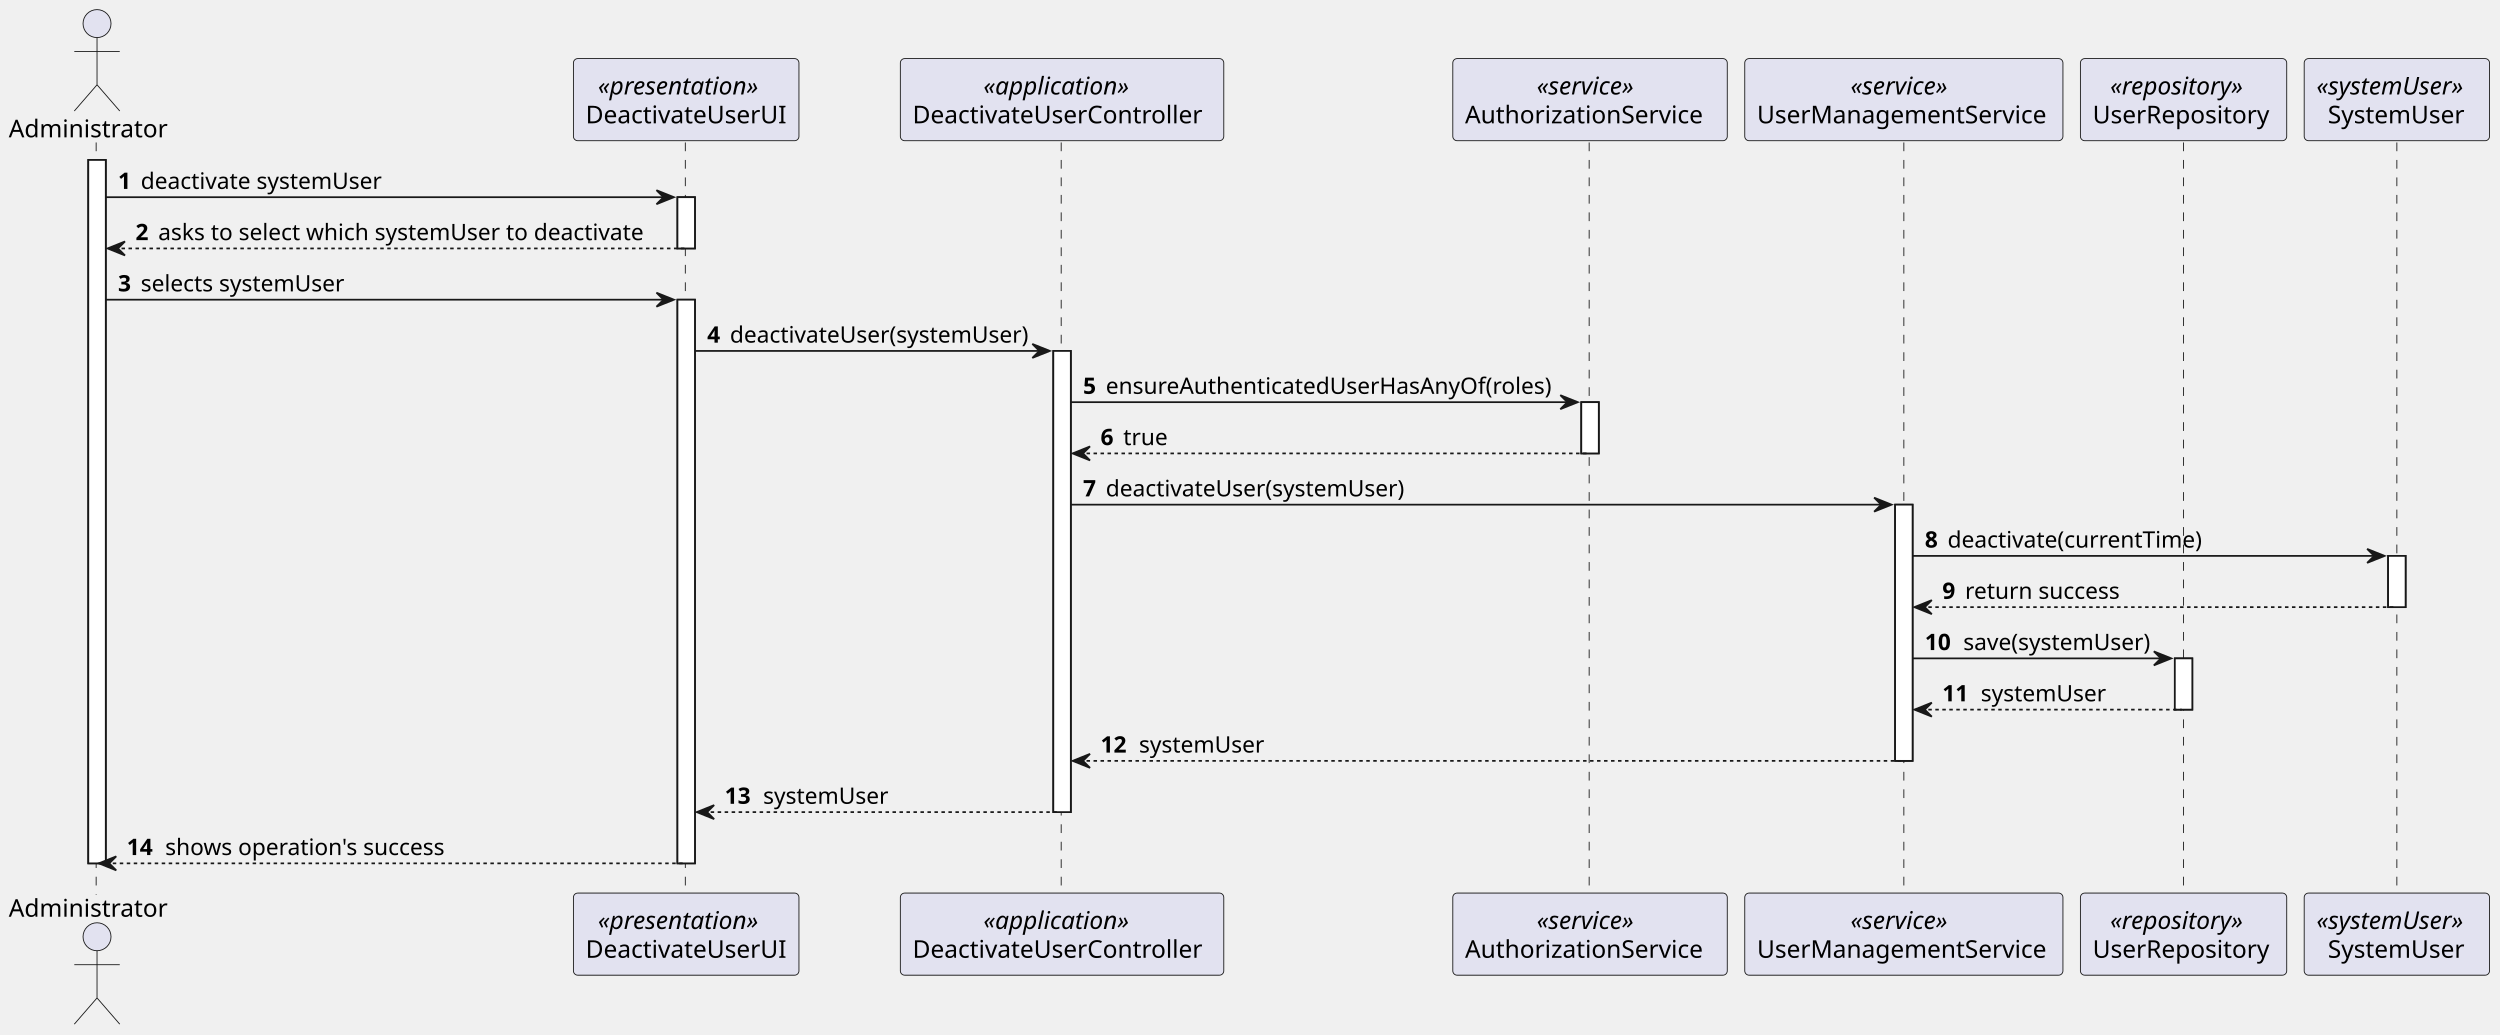
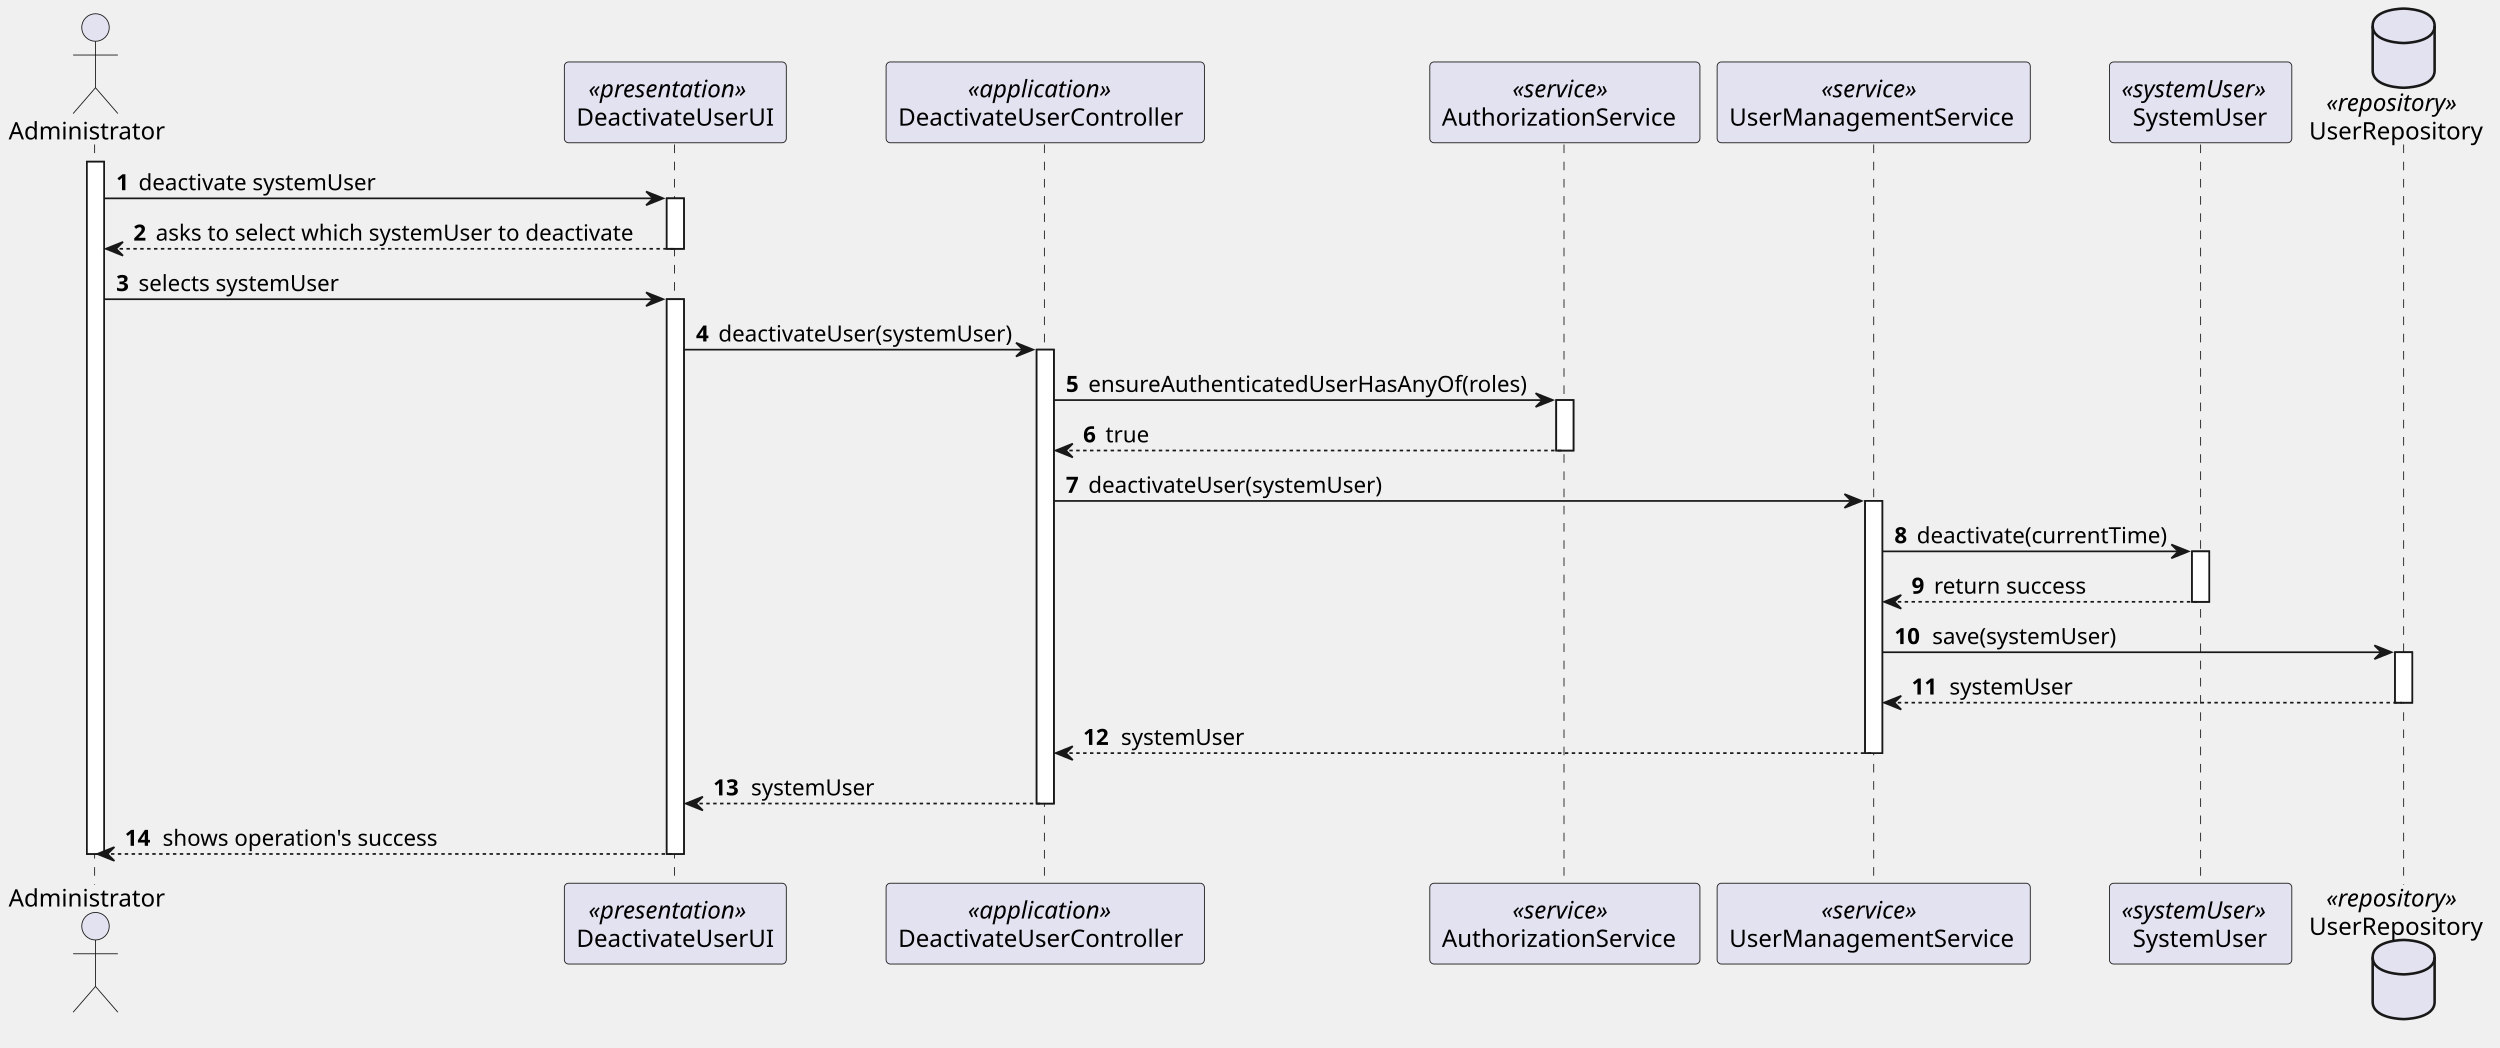
- <svg xmlns="http://www.w3.org/2000/svg" contentStyleType="text/css" height="592px" preserveAspectRatio="none" style="width:1430px;height:592px;background:#FFFFFF;" version="1.1" viewBox="0 0 1430 592" width="1430px" zoomAndPan="magnify">
+ <svg xmlns="http://www.w3.org/2000/svg" contentStyleType="text/css" height="609px" preserveAspectRatio="none" style="width:1453px;height:609px;background:#FFFFFF;" version="1.1" viewBox="0 0 1453 609" width="1453px" zoomAndPan="magnify">
  <defs />
  <g>
-     <rect fill="#FFFFFF" height="402.348" style="stroke:#181818;stroke-width:1.0;" width="10" x="50.5" y="91.488" />
-     <rect fill="#FFFFFF" height="29.311" style="stroke:#181818;stroke-width:1.0;" width="10" x="387.5" y="112.799" />
-     <rect fill="#FFFFFF" height="322.416" style="stroke:#181818;stroke-width:1.0;" width="10" x="387.5" y="171.42" />
-     <rect fill="#FFFFFF" height="263.795" style="stroke:#181818;stroke-width:1.0;" width="10" x="602.5" y="200.731" />
-     <rect fill="#FFFFFF" height="29.311" style="stroke:#181818;stroke-width:1.0;" width="10" x="904.5" y="230.041" />
-     <rect fill="#FFFFFF" height="146.553" style="stroke:#181818;stroke-width:1.0;" width="10" x="1084" y="288.662" />
-     <rect fill="#FFFFFF" height="29.311" style="stroke:#181818;stroke-width:1.0;" width="10" x="1244" y="376.594" />
-     <rect fill="#FFFFFF" height="29.311" style="stroke:#181818;stroke-width:1.0;" width="10" x="1366" y="317.973" />
-     <line style="stroke:#181818;stroke-width:0.5;stroke-dasharray:5.0,5.0;" x1="55" x2="55" y1="81.488" y2="511.836" />
-     <line style="stroke:#181818;stroke-width:0.5;stroke-dasharray:5.0,5.0;" x1="392" x2="392" y1="81.488" y2="511.836" />
-     <line style="stroke:#181818;stroke-width:0.5;stroke-dasharray:5.0,5.0;" x1="607" x2="607" y1="81.488" y2="511.836" />
-     <line style="stroke:#181818;stroke-width:0.5;stroke-dasharray:5.0,5.0;" x1="909" x2="909" y1="81.488" y2="511.836" />
-     <line style="stroke:#181818;stroke-width:0.5;stroke-dasharray:5.0,5.0;" x1="1089" x2="1089" y1="81.488" y2="511.836" />
-     <line style="stroke:#181818;stroke-width:0.5;stroke-dasharray:5.0,5.0;" x1="1249" x2="1249" y1="81.488" y2="511.836" />
-     <line style="stroke:#181818;stroke-width:0.5;stroke-dasharray:5.0,5.0;" x1="1371" x2="1371" y1="81.488" y2="511.836" />
-     <text fill="#000000" font-family="sans-serif" font-size="14" lengthAdjust="spacing" textLength="95" x="5" y="78.535">Administrator</text>
-     <ellipse cx="55.5" cy="13.5" fill="#E2E2F0" rx="8" ry="8" style="stroke:#181818;stroke-width:0.5;" />
-     <path d="M55.5,21.5 L55.5,48.5 M42.5,29.5 L68.5,29.5 M55.5,48.5 L42.5,63.5 M55.5,48.5 L68.5,63.5 " fill="none" style="stroke:#181818;stroke-width:0.5;" />
-     <text fill="#000000" font-family="sans-serif" font-size="14" lengthAdjust="spacing" textLength="95" x="5" y="524.371">Administrator</text>
-     <ellipse cx="55.5" cy="535.824" fill="#E2E2F0" rx="8" ry="8" style="stroke:#181818;stroke-width:0.5;" />
-     <path d="M55.5,543.824 L55.5,570.824 M42.5,551.824 L68.5,551.824 M55.5,570.824 L42.5,585.824 M55.5,570.824 L68.5,585.824 " fill="none" style="stroke:#181818;stroke-width:0.5;" />
-     <rect fill="#E2E2F0" height="46.977" rx="2.5" ry="2.5" style="stroke:#181818;stroke-width:0.5;" width="129" x="328" y="33.512" />
-     <text fill="#000000" font-family="sans-serif" font-size="14" font-style="italic" lengthAdjust="spacing" textLength="101" x="342" y="54.047">«presentation»</text>
-     <text fill="#000000" font-family="sans-serif" font-size="14" lengthAdjust="spacing" textLength="115" x="335" y="70.535">DeactivateUserUI</text>
-     <rect fill="#E2E2F0" height="46.977" rx="2.5" ry="2.5" style="stroke:#181818;stroke-width:0.5;" width="129" x="328" y="510.836" />
-     <text fill="#000000" font-family="sans-serif" font-size="14" font-style="italic" lengthAdjust="spacing" textLength="101" x="342" y="531.371">«presentation»</text>
-     <text fill="#000000" font-family="sans-serif" font-size="14" lengthAdjust="spacing" textLength="115" x="335" y="547.859">DeactivateUserUI</text>
-     <rect fill="#E2E2F0" height="46.977" rx="2.5" ry="2.5" style="stroke:#181818;stroke-width:0.5;" width="185" x="515" y="33.512" />
-     <text fill="#000000" font-family="sans-serif" font-size="14" font-style="italic" lengthAdjust="spacing" textLength="90" x="562.5" y="54.047">«application»</text>
-     <text fill="#000000" font-family="sans-serif" font-size="14" lengthAdjust="spacing" textLength="171" x="522" y="70.535">DeactivateUserController</text>
-     <rect fill="#E2E2F0" height="46.977" rx="2.5" ry="2.5" style="stroke:#181818;stroke-width:0.5;" width="185" x="515" y="510.836" />
-     <text fill="#000000" font-family="sans-serif" font-size="14" font-style="italic" lengthAdjust="spacing" textLength="90" x="562.5" y="531.371">«application»</text>
-     <text fill="#000000" font-family="sans-serif" font-size="14" lengthAdjust="spacing" textLength="171" x="522" y="547.859">DeactivateUserController</text>
-     <rect fill="#E2E2F0" height="46.977" rx="2.5" ry="2.5" style="stroke:#181818;stroke-width:0.5;" width="157" x="831" y="33.512" />
-     <text fill="#000000" font-family="sans-serif" font-size="14" font-style="italic" lengthAdjust="spacing" textLength="61" x="879" y="54.047">«service»</text>
-     <text fill="#000000" font-family="sans-serif" font-size="14" lengthAdjust="spacing" textLength="143" x="838" y="70.535">AuthorizationService</text>
-     <rect fill="#E2E2F0" height="46.977" rx="2.5" ry="2.5" style="stroke:#181818;stroke-width:0.5;" width="157" x="831" y="510.836" />
-     <text fill="#000000" font-family="sans-serif" font-size="14" font-style="italic" lengthAdjust="spacing" textLength="61" x="879" y="531.371">«service»</text>
-     <text fill="#000000" font-family="sans-serif" font-size="14" lengthAdjust="spacing" textLength="143" x="838" y="547.859">AuthorizationService</text>
-     <rect fill="#E2E2F0" height="46.977" rx="2.5" ry="2.5" style="stroke:#181818;stroke-width:0.5;" width="182" x="998" y="33.512" />
-     <text fill="#000000" font-family="sans-serif" font-size="14" font-style="italic" lengthAdjust="spacing" textLength="61" x="1058.5" y="54.047">«service»</text>
-     <text fill="#000000" font-family="sans-serif" font-size="14" lengthAdjust="spacing" textLength="168" x="1005" y="70.535">UserManagementService</text>
-     <rect fill="#E2E2F0" height="46.977" rx="2.5" ry="2.5" style="stroke:#181818;stroke-width:0.5;" width="182" x="998" y="510.836" />
-     <text fill="#000000" font-family="sans-serif" font-size="14" font-style="italic" lengthAdjust="spacing" textLength="61" x="1058.5" y="531.371">«service»</text>
-     <text fill="#000000" font-family="sans-serif" font-size="14" lengthAdjust="spacing" textLength="168" x="1005" y="547.859">UserManagementService</text>
-     <rect fill="#E2E2F0" height="46.977" rx="2.5" ry="2.5" style="stroke:#181818;stroke-width:0.5;" width="118" x="1190" y="33.512" />
-     <text fill="#000000" font-family="sans-serif" font-size="14" font-style="italic" lengthAdjust="spacing" textLength="84" x="1207" y="54.047">«repository»</text>
-     <text fill="#000000" font-family="sans-serif" font-size="14" lengthAdjust="spacing" textLength="104" x="1197" y="70.535">UserRepository</text>
-     <rect fill="#E2E2F0" height="46.977" rx="2.5" ry="2.5" style="stroke:#181818;stroke-width:0.5;" width="118" x="1190" y="510.836" />
-     <text fill="#000000" font-family="sans-serif" font-size="14" font-style="italic" lengthAdjust="spacing" textLength="84" x="1207" y="531.371">«repository»</text>
-     <text fill="#000000" font-family="sans-serif" font-size="14" lengthAdjust="spacing" textLength="104" x="1197" y="547.859">UserRepository</text>
-     <rect fill="#E2E2F0" height="46.977" rx="2.5" ry="2.5" style="stroke:#181818;stroke-width:0.5;" width="106" x="1318" y="33.512" />
-     <text fill="#000000" font-family="sans-serif" font-size="14" font-style="italic" lengthAdjust="spacing" textLength="92" x="1325" y="54.047">«systemUser»</text>
-     <text fill="#000000" font-family="sans-serif" font-size="14" lengthAdjust="spacing" textLength="79" x="1331.5" y="70.535">SystemUser</text>
-     <rect fill="#E2E2F0" height="46.977" rx="2.5" ry="2.5" style="stroke:#181818;stroke-width:0.5;" width="106" x="1318" y="510.836" />
-     <text fill="#000000" font-family="sans-serif" font-size="14" font-style="italic" lengthAdjust="spacing" textLength="92" x="1325" y="531.371">«systemUser»</text>
-     <text fill="#000000" font-family="sans-serif" font-size="14" lengthAdjust="spacing" textLength="79" x="1331.5" y="547.859">SystemUser</text>
-     <rect fill="#FFFFFF" height="402.348" style="stroke:#181818;stroke-width:1.0;" width="10" x="50.5" y="91.488" />
-     <rect fill="#FFFFFF" height="29.311" style="stroke:#181818;stroke-width:1.0;" width="10" x="387.5" y="112.799" />
-     <rect fill="#FFFFFF" height="322.416" style="stroke:#181818;stroke-width:1.0;" width="10" x="387.5" y="171.42" />
-     <rect fill="#FFFFFF" height="263.795" style="stroke:#181818;stroke-width:1.0;" width="10" x="602.5" y="200.731" />
-     <rect fill="#FFFFFF" height="29.311" style="stroke:#181818;stroke-width:1.0;" width="10" x="904.5" y="230.041" />
-     <rect fill="#FFFFFF" height="146.553" style="stroke:#181818;stroke-width:1.0;" width="10" x="1084" y="288.662" />
-     <rect fill="#FFFFFF" height="29.311" style="stroke:#181818;stroke-width:1.0;" width="10" x="1244" y="376.594" />
-     <rect fill="#FFFFFF" height="29.311" style="stroke:#181818;stroke-width:1.0;" width="10" x="1366" y="317.973" />
-     <polygon fill="#181818" points="375.5,108.799,385.5,112.799,375.5,116.799,379.5,112.799" style="stroke:#181818;stroke-width:1.0;" />
-     <line style="stroke:#181818;stroke-width:1.0;" x1="60.5" x2="381.5" y1="112.799" y2="112.799" />
-     <text fill="#000000" font-family="sans-serif" font-size="13" font-weight="bold" lengthAdjust="spacing" textLength="9" x="67.5" y="108.057">1</text>
-     <text fill="#000000" font-family="sans-serif" font-size="13" lengthAdjust="spacing" textLength="141" x="80.5" y="108.057">deactivate systemUser</text>
-     <polygon fill="#181818" points="71.5,138.109,61.5,142.109,71.5,146.109,67.5,142.109" style="stroke:#181818;stroke-width:1.0;" />
-     <line style="stroke:#181818;stroke-width:1.0;stroke-dasharray:2.0,2.0;" x1="65.5" x2="391.5" y1="142.109" y2="142.109" />
-     <text fill="#000000" font-family="sans-serif" font-size="13" font-weight="bold" lengthAdjust="spacing" textLength="9" x="77.5" y="137.367">2</text>
-     <text fill="#000000" font-family="sans-serif" font-size="13" lengthAdjust="spacing" textLength="290" x="90.5" y="137.367">asks to select which systemUser to deactivate</text>
-     <polygon fill="#181818" points="375.5,167.42,385.5,171.42,375.5,175.42,379.5,171.42" style="stroke:#181818;stroke-width:1.0;" />
-     <line style="stroke:#181818;stroke-width:1.0;" x1="60.5" x2="381.5" y1="171.42" y2="171.42" />
-     <text fill="#000000" font-family="sans-serif" font-size="13" font-weight="bold" lengthAdjust="spacing" textLength="9" x="67.5" y="166.678">3</text>
-     <text fill="#000000" font-family="sans-serif" font-size="13" lengthAdjust="spacing" textLength="121" x="80.5" y="166.678">selects systemUser</text>
-     <polygon fill="#181818" points="590.5,196.731,600.5,200.731,590.5,204.731,594.5,200.731" style="stroke:#181818;stroke-width:1.0;" />
-     <line style="stroke:#181818;stroke-width:1.0;" x1="397.5" x2="596.5" y1="200.731" y2="200.731" />
-     <text fill="#000000" font-family="sans-serif" font-size="13" font-weight="bold" lengthAdjust="spacing" textLength="9" x="404.5" y="195.988">4</text>
-     <text fill="#000000" font-family="sans-serif" font-size="13" lengthAdjust="spacing" textLength="173" x="417.5" y="195.988">deactivateUser(systemUser)</text>
-     <polygon fill="#181818" points="892.5,226.041,902.5,230.041,892.5,234.041,896.5,230.041" style="stroke:#181818;stroke-width:1.0;" />
-     <line style="stroke:#181818;stroke-width:1.0;" x1="612.5" x2="898.5" y1="230.041" y2="230.041" />
-     <text fill="#000000" font-family="sans-serif" font-size="13" font-weight="bold" lengthAdjust="spacing" textLength="9" x="619.5" y="225.299">5</text>
-     <text fill="#000000" font-family="sans-serif" font-size="13" lengthAdjust="spacing" textLength="260" x="632.5" y="225.299">ensureAuthenticatedUserHasAnyOf(roles)</text>
-     <polygon fill="#181818" points="623.5,255.352,613.5,259.352,623.5,263.352,619.5,259.352" style="stroke:#181818;stroke-width:1.0;" />
-     <line style="stroke:#181818;stroke-width:1.0;stroke-dasharray:2.0,2.0;" x1="617.5" x2="908.5" y1="259.352" y2="259.352" />
-     <text fill="#000000" font-family="sans-serif" font-size="13" font-weight="bold" lengthAdjust="spacing" textLength="9" x="629.5" y="254.609">6</text>
-     <text fill="#000000" font-family="sans-serif" font-size="13" lengthAdjust="spacing" textLength="25" x="642.5" y="254.609">true</text>
-     <polygon fill="#181818" points="1072,284.662,1082,288.662,1072,292.662,1076,288.662" style="stroke:#181818;stroke-width:1.0;" />
-     <line style="stroke:#181818;stroke-width:1.0;" x1="612.5" x2="1078" y1="288.662" y2="288.662" />
-     <text fill="#000000" font-family="sans-serif" font-size="13" font-weight="bold" lengthAdjust="spacing" textLength="9" x="619.5" y="283.92">7</text>
-     <text fill="#000000" font-family="sans-serif" font-size="13" lengthAdjust="spacing" textLength="173" x="632.5" y="283.92">deactivateUser(systemUser)</text>
-     <polygon fill="#181818" points="1354,313.973,1364,317.973,1354,321.973,1358,317.973" style="stroke:#181818;stroke-width:1.0;" />
-     <line style="stroke:#181818;stroke-width:1.0;" x1="1094" x2="1360" y1="317.973" y2="317.973" />
-     <text fill="#000000" font-family="sans-serif" font-size="13" font-weight="bold" lengthAdjust="spacing" textLength="9" x="1101" y="313.231">8</text>
-     <text fill="#000000" font-family="sans-serif" font-size="13" lengthAdjust="spacing" textLength="148" x="1114" y="313.231">deactivate(currentTime)</text>
-     <polygon fill="#181818" points="1105,343.283,1095,347.283,1105,351.283,1101,347.283" style="stroke:#181818;stroke-width:1.0;" />
-     <line style="stroke:#181818;stroke-width:1.0;stroke-dasharray:2.0,2.0;" x1="1099" x2="1370" y1="347.283" y2="347.283" />
-     <text fill="#000000" font-family="sans-serif" font-size="13" font-weight="bold" lengthAdjust="spacing" textLength="9" x="1111" y="342.541">9</text>
-     <text fill="#000000" font-family="sans-serif" font-size="13" lengthAdjust="spacing" textLength="92" x="1124" y="342.541">return success</text>
-     <polygon fill="#181818" points="1232,372.594,1242,376.594,1232,380.594,1236,376.594" style="stroke:#181818;stroke-width:1.0;" />
-     <line style="stroke:#181818;stroke-width:1.0;" x1="1094" x2="1238" y1="376.594" y2="376.594" />
-     <text fill="#000000" font-family="sans-serif" font-size="13" font-weight="bold" lengthAdjust="spacing" textLength="18" x="1101" y="371.852">10</text>
-     <text fill="#000000" font-family="sans-serif" font-size="13" lengthAdjust="spacing" textLength="109" x="1123" y="371.852">save(systemUser)</text>
-     <polygon fill="#181818" points="1105,401.904,1095,405.904,1105,409.904,1101,405.904" style="stroke:#181818;stroke-width:1.0;" />
-     <line style="stroke:#181818;stroke-width:1.0;stroke-dasharray:2.0,2.0;" x1="1099" x2="1248" y1="405.904" y2="405.904" />
-     <text fill="#000000" font-family="sans-serif" font-size="13" font-weight="bold" lengthAdjust="spacing" textLength="18" x="1111" y="401.162">11</text>
-     <text fill="#000000" font-family="sans-serif" font-size="13" lengthAdjust="spacing" textLength="73" x="1133" y="401.162">systemUser</text>
-     <polygon fill="#181818" points="623.5,431.215,613.5,435.215,623.5,439.215,619.5,435.215" style="stroke:#181818;stroke-width:1.0;" />
-     <line style="stroke:#181818;stroke-width:1.0;stroke-dasharray:2.0,2.0;" x1="617.5" x2="1088" y1="435.215" y2="435.215" />
-     <text fill="#000000" font-family="sans-serif" font-size="13" font-weight="bold" lengthAdjust="spacing" textLength="18" x="629.5" y="430.473">12</text>
-     <text fill="#000000" font-family="sans-serif" font-size="13" lengthAdjust="spacing" textLength="73" x="651.5" y="430.473">systemUser</text>
-     <polygon fill="#181818" points="408.5,460.525,398.5,464.525,408.5,468.525,404.5,464.525" style="stroke:#181818;stroke-width:1.0;" />
-     <line style="stroke:#181818;stroke-width:1.0;stroke-dasharray:2.0,2.0;" x1="402.5" x2="606.5" y1="464.525" y2="464.525" />
-     <text fill="#000000" font-family="sans-serif" font-size="13" font-weight="bold" lengthAdjust="spacing" textLength="18" x="414.5" y="459.783">13</text>
-     <text fill="#000000" font-family="sans-serif" font-size="13" lengthAdjust="spacing" textLength="73" x="436.5" y="459.783">systemUser</text>
-     <polygon fill="#181818" points="66.5,489.836,56.5,493.836,66.5,497.836,62.5,493.836" style="stroke:#181818;stroke-width:1.0;" />
-     <line style="stroke:#181818;stroke-width:1.0;stroke-dasharray:2.0,2.0;" x1="60.5" x2="391.5" y1="493.836" y2="493.836" />
-     <text fill="#000000" font-family="sans-serif" font-size="13" font-weight="bold" lengthAdjust="spacing" textLength="18" x="72.5" y="489.094">14</text>
-     <text fill="#000000" font-family="sans-serif" font-size="13" lengthAdjust="spacing" textLength="168" x="94.5" y="489.094">shows operation's success</text>
+     <rect fill="#FFFFFF" height="402.348" style="stroke:#181818;stroke-width:1.0;" width="10" x="50.5" y="93.977" />
+     <rect fill="#FFFFFF" height="29.311" style="stroke:#181818;stroke-width:1.0;" width="10" x="387.5" y="115.287" />
+     <rect fill="#FFFFFF" height="322.416" style="stroke:#181818;stroke-width:1.0;" width="10" x="387.5" y="173.908" />
+     <rect fill="#FFFFFF" height="263.795" style="stroke:#181818;stroke-width:1.0;" width="10" x="602.5" y="203.219" />
+     <rect fill="#FFFFFF" height="29.311" style="stroke:#181818;stroke-width:1.0;" width="10" x="904.5" y="232.529" />
+     <rect fill="#FFFFFF" height="146.553" style="stroke:#181818;stroke-width:1.0;" width="10" x="1084" y="291.15" />
+     <rect fill="#FFFFFF" height="29.311" style="stroke:#181818;stroke-width:1.0;" width="10" x="1274" y="320.461" />
+     <rect fill="#FFFFFF" height="29.311" style="stroke:#181818;stroke-width:1.0;" width="10" x="1392" y="379.082" />
+     <line style="stroke:#181818;stroke-width:0.5;stroke-dasharray:5.0,5.0;" x1="55" x2="55" y1="83.977" y2="514.324" />
+     <line style="stroke:#181818;stroke-width:0.5;stroke-dasharray:5.0,5.0;" x1="392" x2="392" y1="83.977" y2="514.324" />
+     <line style="stroke:#181818;stroke-width:0.5;stroke-dasharray:5.0,5.0;" x1="607" x2="607" y1="83.977" y2="514.324" />
+     <line style="stroke:#181818;stroke-width:0.5;stroke-dasharray:5.0,5.0;" x1="909" x2="909" y1="83.977" y2="514.324" />
+     <line style="stroke:#181818;stroke-width:0.5;stroke-dasharray:5.0,5.0;" x1="1089" x2="1089" y1="83.977" y2="514.324" />
+     <line style="stroke:#181818;stroke-width:0.5;stroke-dasharray:5.0,5.0;" x1="1279" x2="1279" y1="83.977" y2="514.324" />
+     <line style="stroke:#181818;stroke-width:0.5;stroke-dasharray:5.0,5.0;" x1="1397" x2="1397" y1="83.977" y2="514.324" />
+     <text fill="#000000" font-family="sans-serif" font-size="14" lengthAdjust="spacing" textLength="95" x="5" y="81.023">Administrator</text>
+     <ellipse cx="55.5" cy="15.988" fill="#E2E2F0" rx="8" ry="8" style="stroke:#181818;stroke-width:0.5;" />
+     <path d="M55.5,23.988 L55.5,50.988 M42.5,31.988 L68.5,31.988 M55.5,50.988 L42.5,65.988 M55.5,50.988 L68.5,65.988 " fill="none" style="stroke:#181818;stroke-width:0.5;" />
+     <text fill="#000000" font-family="sans-serif" font-size="14" lengthAdjust="spacing" textLength="95" x="5" y="526.859">Administrator</text>
+     <ellipse cx="55.5" cy="538.312" fill="#E2E2F0" rx="8" ry="8" style="stroke:#181818;stroke-width:0.5;" />
+     <path d="M55.5,546.312 L55.5,573.312 M42.5,554.312 L68.5,554.312 M55.5,573.312 L42.5,588.312 M55.5,573.312 L68.5,588.312 " fill="none" style="stroke:#181818;stroke-width:0.5;" />
+     <rect fill="#E2E2F0" height="46.977" rx="2.5" ry="2.5" style="stroke:#181818;stroke-width:0.5;" width="129" x="328" y="36" />
+     <text fill="#000000" font-family="sans-serif" font-size="14" font-style="italic" lengthAdjust="spacing" textLength="101" x="342" y="56.535">«presentation»</text>
+     <text fill="#000000" font-family="sans-serif" font-size="14" lengthAdjust="spacing" textLength="115" x="335" y="73.023">DeactivateUserUI</text>
+     <rect fill="#E2E2F0" height="46.977" rx="2.5" ry="2.5" style="stroke:#181818;stroke-width:0.5;" width="129" x="328" y="513.324" />
+     <text fill="#000000" font-family="sans-serif" font-size="14" font-style="italic" lengthAdjust="spacing" textLength="101" x="342" y="533.859">«presentation»</text>
+     <text fill="#000000" font-family="sans-serif" font-size="14" lengthAdjust="spacing" textLength="115" x="335" y="550.348">DeactivateUserUI</text>
+     <rect fill="#E2E2F0" height="46.977" rx="2.5" ry="2.5" style="stroke:#181818;stroke-width:0.5;" width="185" x="515" y="36" />
+     <text fill="#000000" font-family="sans-serif" font-size="14" font-style="italic" lengthAdjust="spacing" textLength="90" x="562.5" y="56.535">«application»</text>
+     <text fill="#000000" font-family="sans-serif" font-size="14" lengthAdjust="spacing" textLength="171" x="522" y="73.023">DeactivateUserController</text>
+     <rect fill="#E2E2F0" height="46.977" rx="2.5" ry="2.5" style="stroke:#181818;stroke-width:0.5;" width="185" x="515" y="513.324" />
+     <text fill="#000000" font-family="sans-serif" font-size="14" font-style="italic" lengthAdjust="spacing" textLength="90" x="562.5" y="533.859">«application»</text>
+     <text fill="#000000" font-family="sans-serif" font-size="14" lengthAdjust="spacing" textLength="171" x="522" y="550.348">DeactivateUserController</text>
+     <rect fill="#E2E2F0" height="46.977" rx="2.5" ry="2.5" style="stroke:#181818;stroke-width:0.5;" width="157" x="831" y="36" />
+     <text fill="#000000" font-family="sans-serif" font-size="14" font-style="italic" lengthAdjust="spacing" textLength="61" x="879" y="56.535">«service»</text>
+     <text fill="#000000" font-family="sans-serif" font-size="14" lengthAdjust="spacing" textLength="143" x="838" y="73.023">AuthorizationService</text>
+     <rect fill="#E2E2F0" height="46.977" rx="2.5" ry="2.5" style="stroke:#181818;stroke-width:0.5;" width="157" x="831" y="513.324" />
+     <text fill="#000000" font-family="sans-serif" font-size="14" font-style="italic" lengthAdjust="spacing" textLength="61" x="879" y="533.859">«service»</text>
+     <text fill="#000000" font-family="sans-serif" font-size="14" lengthAdjust="spacing" textLength="143" x="838" y="550.348">AuthorizationService</text>
+     <rect fill="#E2E2F0" height="46.977" rx="2.5" ry="2.5" style="stroke:#181818;stroke-width:0.5;" width="182" x="998" y="36" />
+     <text fill="#000000" font-family="sans-serif" font-size="14" font-style="italic" lengthAdjust="spacing" textLength="61" x="1058.5" y="56.535">«service»</text>
+     <text fill="#000000" font-family="sans-serif" font-size="14" lengthAdjust="spacing" textLength="168" x="1005" y="73.023">UserManagementService</text>
+     <rect fill="#E2E2F0" height="46.977" rx="2.5" ry="2.5" style="stroke:#181818;stroke-width:0.5;" width="182" x="998" y="513.324" />
+     <text fill="#000000" font-family="sans-serif" font-size="14" font-style="italic" lengthAdjust="spacing" textLength="61" x="1058.5" y="533.859">«service»</text>
+     <text fill="#000000" font-family="sans-serif" font-size="14" lengthAdjust="spacing" textLength="168" x="1005" y="550.348">UserManagementService</text>
+     <rect fill="#E2E2F0" height="46.977" rx="2.5" ry="2.5" style="stroke:#181818;stroke-width:0.5;" width="106" x="1226" y="36" />
+     <text fill="#000000" font-family="sans-serif" font-size="14" font-style="italic" lengthAdjust="spacing" textLength="92" x="1233" y="56.535">«systemUser»</text>
+     <text fill="#000000" font-family="sans-serif" font-size="14" lengthAdjust="spacing" textLength="79" x="1239.5" y="73.023">SystemUser</text>
+     <rect fill="#E2E2F0" height="46.977" rx="2.5" ry="2.5" style="stroke:#181818;stroke-width:0.5;" width="106" x="1226" y="513.324" />
+     <text fill="#000000" font-family="sans-serif" font-size="14" font-style="italic" lengthAdjust="spacing" textLength="92" x="1233" y="533.859">«systemUser»</text>
+     <text fill="#000000" font-family="sans-serif" font-size="14" lengthAdjust="spacing" textLength="79" x="1239.5" y="550.348">SystemUser</text>
+     <text fill="#000000" font-family="sans-serif" font-size="14" font-style="italic" lengthAdjust="spacing" textLength="84" x="1352" y="64.535">«repository»</text>
+     <text fill="#000000" font-family="sans-serif" font-size="14" lengthAdjust="spacing" textLength="104" x="1342" y="81.023">UserRepository</text>
+     <path d="M1379,15 C1379,5 1397,5 1397,5 C1397,5 1415,5 1415,15 L1415,41 C1415,51 1397,51 1397,51 C1397,51 1379,51 1379,41 L1379,15 " fill="#E2E2F0" style="stroke:#181818;stroke-width:1.5;" />
+     <path d="M1379,15 C1379,25 1397,25 1397,25 C1397,25 1415,25 1415,15 " fill="none" style="stroke:#181818;stroke-width:1.5;" />
+     <text fill="#000000" font-family="sans-serif" font-size="14" font-style="italic" lengthAdjust="spacing" textLength="84" x="1352" y="526.859">«repository»</text>
+     <text fill="#000000" font-family="sans-serif" font-size="14" lengthAdjust="spacing" textLength="104" x="1342" y="543.348">UserRepository</text>
+     <path d="M1379,556.301 C1379,546.301 1397,546.301 1397,546.301 C1397,546.301 1415,546.301 1415,556.301 L1415,582.301 C1415,592.301 1397,592.301 1397,592.301 C1397,592.301 1379,592.301 1379,582.301 L1379,556.301 " fill="#E2E2F0" style="stroke:#181818;stroke-width:1.5;" />
+     <path d="M1379,556.301 C1379,566.301 1397,566.301 1397,566.301 C1397,566.301 1415,566.301 1415,556.301 " fill="none" style="stroke:#181818;stroke-width:1.5;" />
+     <rect fill="#FFFFFF" height="402.348" style="stroke:#181818;stroke-width:1.0;" width="10" x="50.5" y="93.977" />
+     <rect fill="#FFFFFF" height="29.311" style="stroke:#181818;stroke-width:1.0;" width="10" x="387.5" y="115.287" />
+     <rect fill="#FFFFFF" height="322.416" style="stroke:#181818;stroke-width:1.0;" width="10" x="387.5" y="173.908" />
+     <rect fill="#FFFFFF" height="263.795" style="stroke:#181818;stroke-width:1.0;" width="10" x="602.5" y="203.219" />
+     <rect fill="#FFFFFF" height="29.311" style="stroke:#181818;stroke-width:1.0;" width="10" x="904.5" y="232.529" />
+     <rect fill="#FFFFFF" height="146.553" style="stroke:#181818;stroke-width:1.0;" width="10" x="1084" y="291.15" />
+     <rect fill="#FFFFFF" height="29.311" style="stroke:#181818;stroke-width:1.0;" width="10" x="1274" y="320.461" />
+     <rect fill="#FFFFFF" height="29.311" style="stroke:#181818;stroke-width:1.0;" width="10" x="1392" y="379.082" />
+     <polygon fill="#181818" points="375.5,111.287,385.5,115.287,375.5,119.287,379.5,115.287" style="stroke:#181818;stroke-width:1.0;" />
+     <line style="stroke:#181818;stroke-width:1.0;" x1="60.5" x2="381.5" y1="115.287" y2="115.287" />
+     <text fill="#000000" font-family="sans-serif" font-size="13" font-weight="bold" lengthAdjust="spacing" textLength="9" x="67.5" y="110.545">1</text>
+     <text fill="#000000" font-family="sans-serif" font-size="13" lengthAdjust="spacing" textLength="141" x="80.5" y="110.545">deactivate systemUser</text>
+     <polygon fill="#181818" points="71.5,140.598,61.5,144.598,71.5,148.598,67.5,144.598" style="stroke:#181818;stroke-width:1.0;" />
+     <line style="stroke:#181818;stroke-width:1.0;stroke-dasharray:2.0,2.0;" x1="65.5" x2="391.5" y1="144.598" y2="144.598" />
+     <text fill="#000000" font-family="sans-serif" font-size="13" font-weight="bold" lengthAdjust="spacing" textLength="9" x="77.5" y="139.856">2</text>
+     <text fill="#000000" font-family="sans-serif" font-size="13" lengthAdjust="spacing" textLength="290" x="90.5" y="139.856">asks to select which systemUser to deactivate</text>
+     <polygon fill="#181818" points="375.5,169.908,385.5,173.908,375.5,177.908,379.5,173.908" style="stroke:#181818;stroke-width:1.0;" />
+     <line style="stroke:#181818;stroke-width:1.0;" x1="60.5" x2="381.5" y1="173.908" y2="173.908" />
+     <text fill="#000000" font-family="sans-serif" font-size="13" font-weight="bold" lengthAdjust="spacing" textLength="9" x="67.5" y="169.166">3</text>
+     <text fill="#000000" font-family="sans-serif" font-size="13" lengthAdjust="spacing" textLength="121" x="80.5" y="169.166">selects systemUser</text>
+     <polygon fill="#181818" points="590.5,199.219,600.5,203.219,590.5,207.219,594.5,203.219" style="stroke:#181818;stroke-width:1.0;" />
+     <line style="stroke:#181818;stroke-width:1.0;" x1="397.5" x2="596.5" y1="203.219" y2="203.219" />
+     <text fill="#000000" font-family="sans-serif" font-size="13" font-weight="bold" lengthAdjust="spacing" textLength="9" x="404.5" y="198.477">4</text>
+     <text fill="#000000" font-family="sans-serif" font-size="13" lengthAdjust="spacing" textLength="173" x="417.5" y="198.477">deactivateUser(systemUser)</text>
+     <polygon fill="#181818" points="892.5,228.529,902.5,232.529,892.5,236.529,896.5,232.529" style="stroke:#181818;stroke-width:1.0;" />
+     <line style="stroke:#181818;stroke-width:1.0;" x1="612.5" x2="898.5" y1="232.529" y2="232.529" />
+     <text fill="#000000" font-family="sans-serif" font-size="13" font-weight="bold" lengthAdjust="spacing" textLength="9" x="619.5" y="227.787">5</text>
+     <text fill="#000000" font-family="sans-serif" font-size="13" lengthAdjust="spacing" textLength="260" x="632.5" y="227.787">ensureAuthenticatedUserHasAnyOf(roles)</text>
+     <polygon fill="#181818" points="623.5,257.84,613.5,261.84,623.5,265.84,619.5,261.84" style="stroke:#181818;stroke-width:1.0;" />
+     <line style="stroke:#181818;stroke-width:1.0;stroke-dasharray:2.0,2.0;" x1="617.5" x2="908.5" y1="261.84" y2="261.84" />
+     <text fill="#000000" font-family="sans-serif" font-size="13" font-weight="bold" lengthAdjust="spacing" textLength="9" x="629.5" y="257.098">6</text>
+     <text fill="#000000" font-family="sans-serif" font-size="13" lengthAdjust="spacing" textLength="25" x="642.5" y="257.098">true</text>
+     <polygon fill="#181818" points="1072,287.15,1082,291.15,1072,295.15,1076,291.15" style="stroke:#181818;stroke-width:1.0;" />
+     <line style="stroke:#181818;stroke-width:1.0;" x1="612.5" x2="1078" y1="291.15" y2="291.15" />
+     <text fill="#000000" font-family="sans-serif" font-size="13" font-weight="bold" lengthAdjust="spacing" textLength="9" x="619.5" y="286.408">7</text>
+     <text fill="#000000" font-family="sans-serif" font-size="13" lengthAdjust="spacing" textLength="173" x="632.5" y="286.408">deactivateUser(systemUser)</text>
+     <polygon fill="#181818" points="1262,316.461,1272,320.461,1262,324.461,1266,320.461" style="stroke:#181818;stroke-width:1.0;" />
+     <line style="stroke:#181818;stroke-width:1.0;" x1="1094" x2="1268" y1="320.461" y2="320.461" />
+     <text fill="#000000" font-family="sans-serif" font-size="13" font-weight="bold" lengthAdjust="spacing" textLength="9" x="1101" y="315.719">8</text>
+     <text fill="#000000" font-family="sans-serif" font-size="13" lengthAdjust="spacing" textLength="148" x="1114" y="315.719">deactivate(currentTime)</text>
+     <polygon fill="#181818" points="1105,345.772,1095,349.772,1105,353.772,1101,349.772" style="stroke:#181818;stroke-width:1.0;" />
+     <line style="stroke:#181818;stroke-width:1.0;stroke-dasharray:2.0,2.0;" x1="1099" x2="1278" y1="349.772" y2="349.772" />
+     <text fill="#000000" font-family="sans-serif" font-size="13" font-weight="bold" lengthAdjust="spacing" textLength="9" x="1111" y="345.029">9</text>
+     <text fill="#000000" font-family="sans-serif" font-size="13" lengthAdjust="spacing" textLength="92" x="1124" y="345.029">return success</text>
+     <polygon fill="#181818" points="1380,375.082,1390,379.082,1380,383.082,1384,379.082" style="stroke:#181818;stroke-width:1.0;" />
+     <line style="stroke:#181818;stroke-width:1.0;" x1="1094" x2="1386" y1="379.082" y2="379.082" />
+     <text fill="#000000" font-family="sans-serif" font-size="13" font-weight="bold" lengthAdjust="spacing" textLength="18" x="1101" y="374.34">10</text>
+     <text fill="#000000" font-family="sans-serif" font-size="13" lengthAdjust="spacing" textLength="109" x="1123" y="374.34">save(systemUser)</text>
+     <polygon fill="#181818" points="1105,404.393,1095,408.393,1105,412.393,1101,408.393" style="stroke:#181818;stroke-width:1.0;" />
+     <line style="stroke:#181818;stroke-width:1.0;stroke-dasharray:2.0,2.0;" x1="1099" x2="1396" y1="408.393" y2="408.393" />
+     <text fill="#000000" font-family="sans-serif" font-size="13" font-weight="bold" lengthAdjust="spacing" textLength="18" x="1111" y="403.65">11</text>
+     <text fill="#000000" font-family="sans-serif" font-size="13" lengthAdjust="spacing" textLength="73" x="1133" y="403.65">systemUser</text>
+     <polygon fill="#181818" points="623.5,433.703,613.5,437.703,623.5,441.703,619.5,437.703" style="stroke:#181818;stroke-width:1.0;" />
+     <line style="stroke:#181818;stroke-width:1.0;stroke-dasharray:2.0,2.0;" x1="617.5" x2="1088" y1="437.703" y2="437.703" />
+     <text fill="#000000" font-family="sans-serif" font-size="13" font-weight="bold" lengthAdjust="spacing" textLength="18" x="629.5" y="432.961">12</text>
+     <text fill="#000000" font-family="sans-serif" font-size="13" lengthAdjust="spacing" textLength="73" x="651.5" y="432.961">systemUser</text>
+     <polygon fill="#181818" points="408.5,463.014,398.5,467.014,408.5,471.014,404.5,467.014" style="stroke:#181818;stroke-width:1.0;" />
+     <line style="stroke:#181818;stroke-width:1.0;stroke-dasharray:2.0,2.0;" x1="402.5" x2="606.5" y1="467.014" y2="467.014" />
+     <text fill="#000000" font-family="sans-serif" font-size="13" font-weight="bold" lengthAdjust="spacing" textLength="18" x="414.5" y="462.272">13</text>
+     <text fill="#000000" font-family="sans-serif" font-size="13" lengthAdjust="spacing" textLength="73" x="436.5" y="462.272">systemUser</text>
+     <polygon fill="#181818" points="66.5,492.324,56.5,496.324,66.5,500.324,62.5,496.324" style="stroke:#181818;stroke-width:1.0;" />
+     <line style="stroke:#181818;stroke-width:1.0;stroke-dasharray:2.0,2.0;" x1="60.5" x2="391.5" y1="496.324" y2="496.324" />
+     <text fill="#000000" font-family="sans-serif" font-size="13" font-weight="bold" lengthAdjust="spacing" textLength="18" x="72.5" y="491.582">14</text>
+     <text fill="#000000" font-family="sans-serif" font-size="13" lengthAdjust="spacing" textLength="168" x="94.5" y="491.582">shows operation's success</text>
  </g>
</svg>
